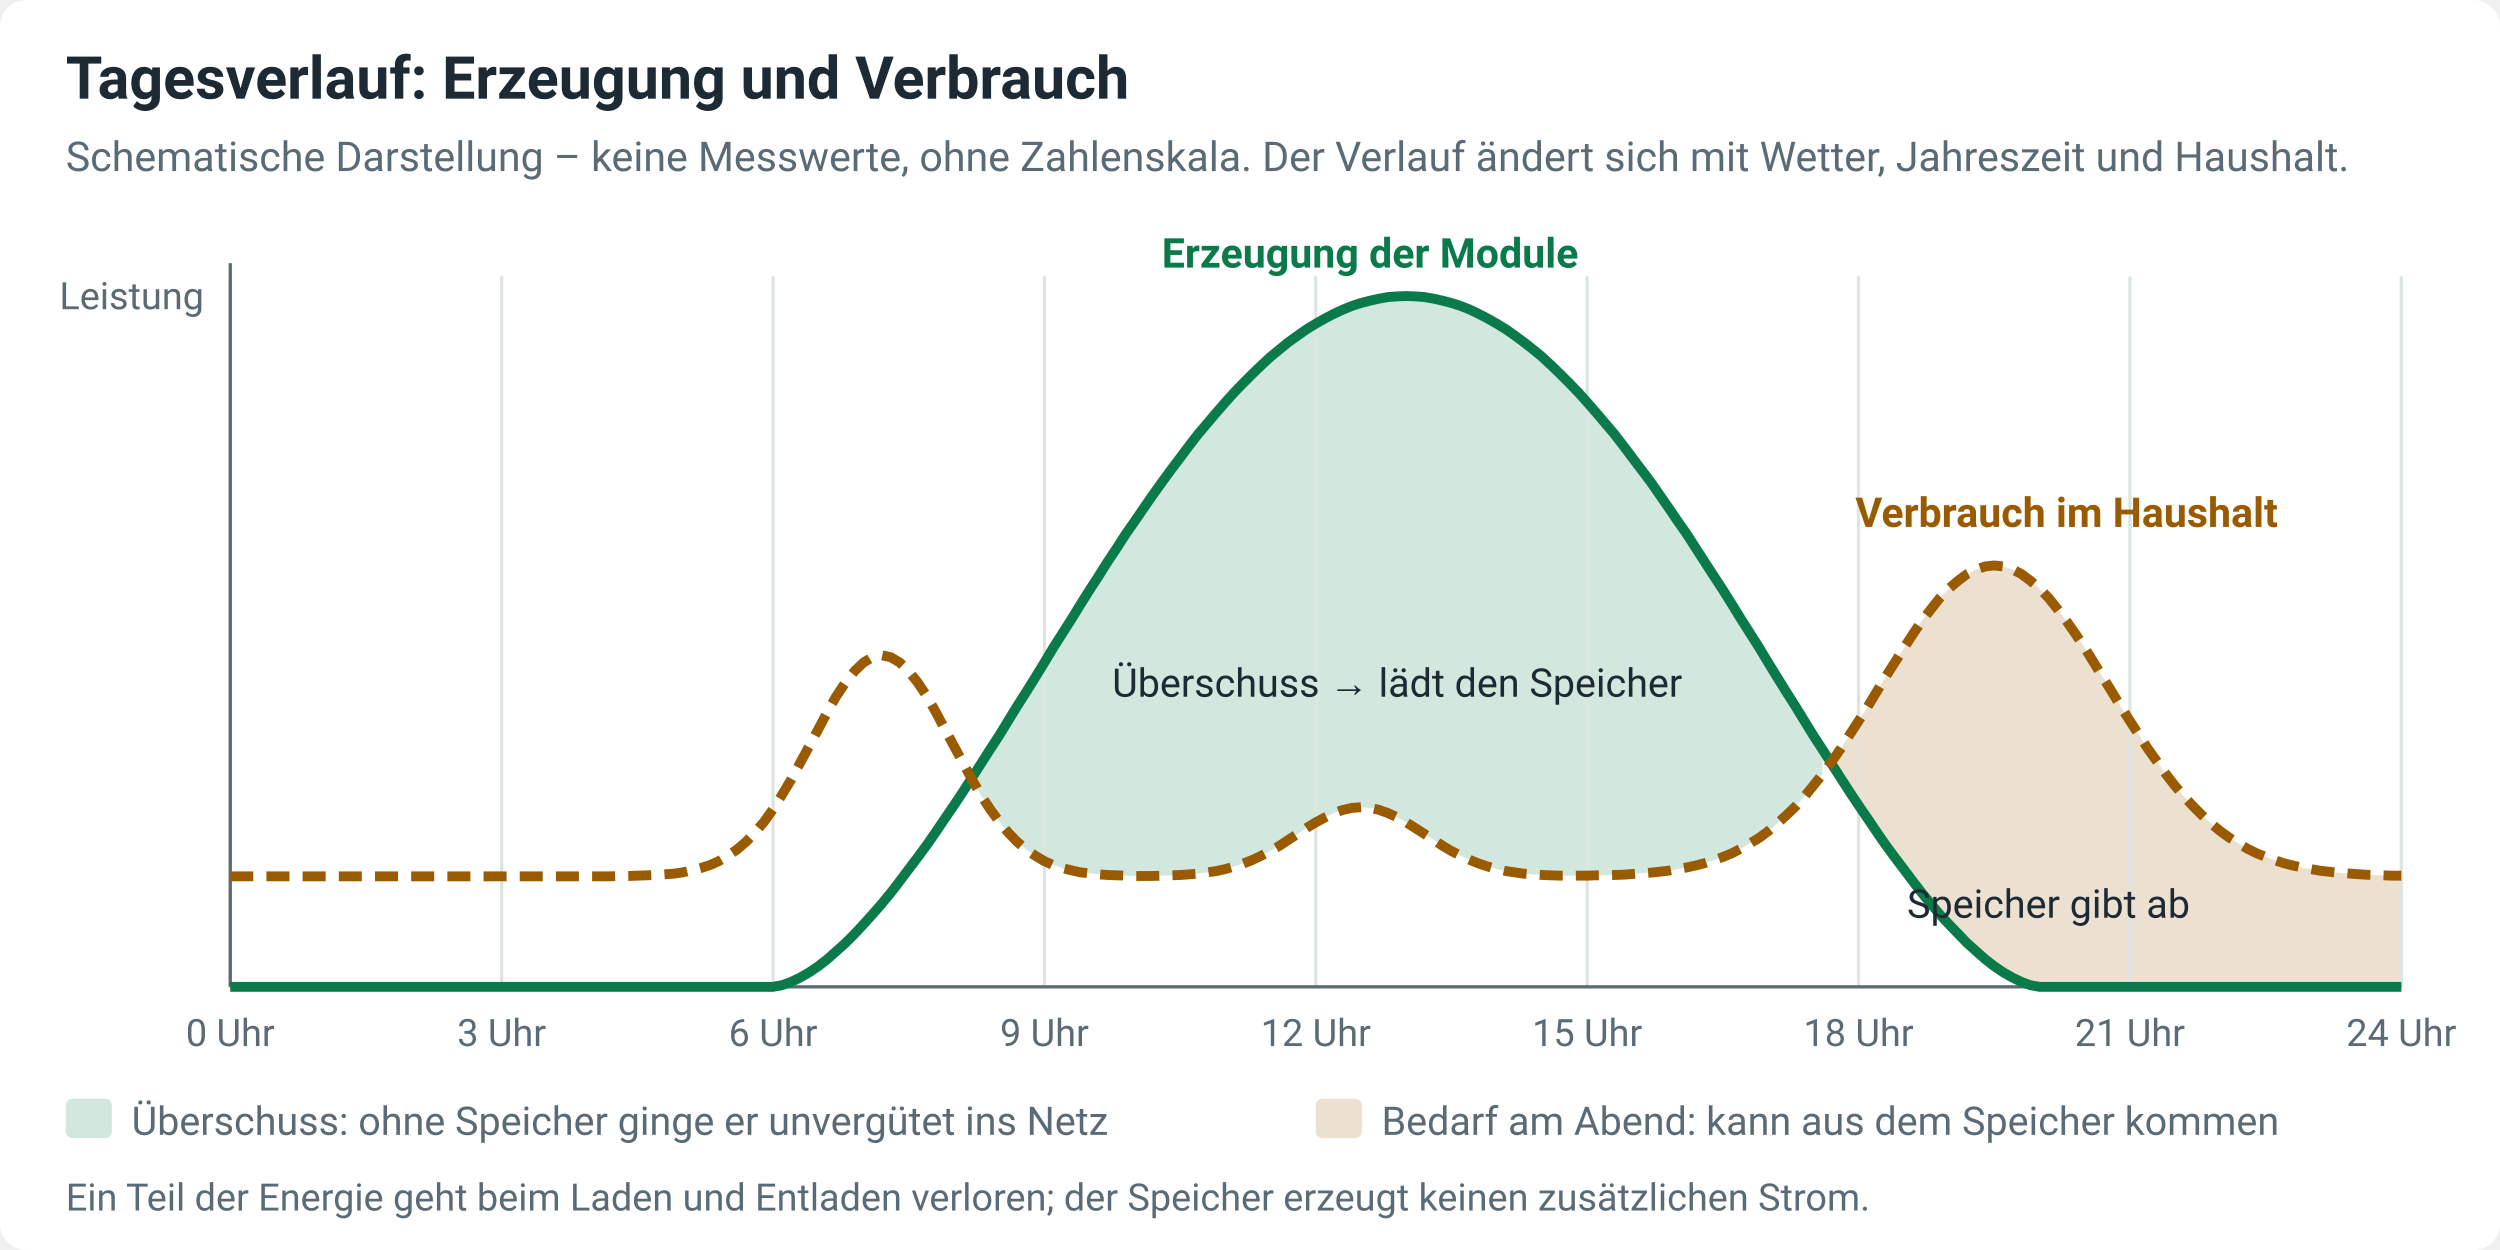
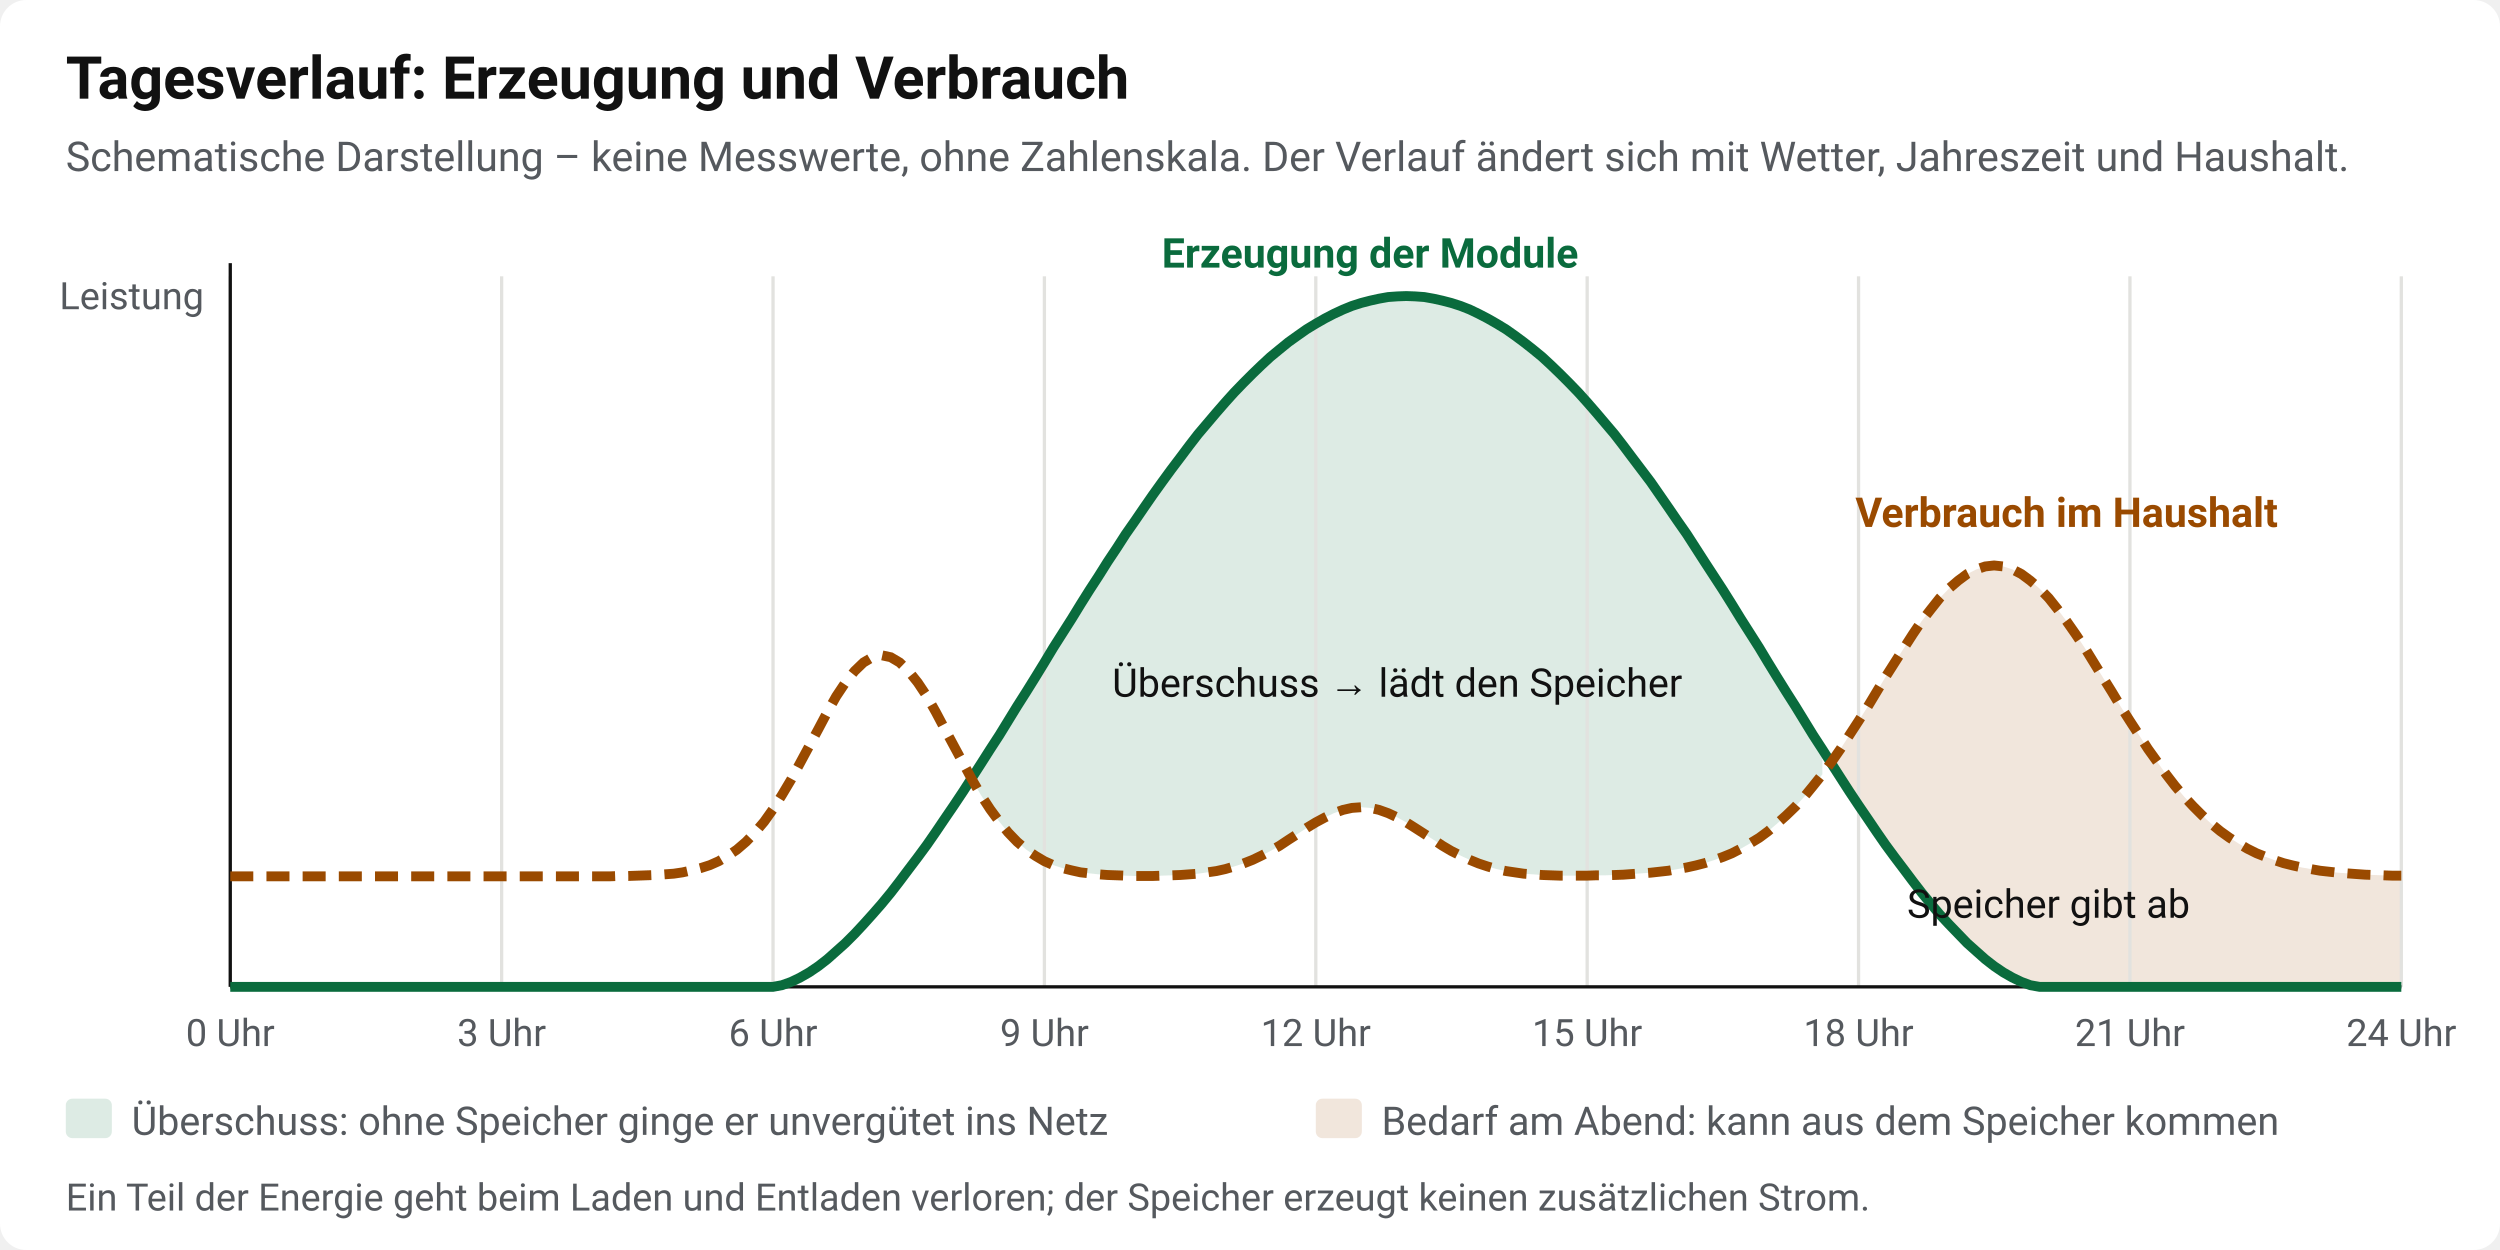
<svg xmlns="http://www.w3.org/2000/svg" viewBox="0 0 760 380" width="760" height="380" role="img" aria-labelledby="t d" lang="de">
  <style>
- .bg{fill:#ffffff}.t{fill:#1d2a33}.m{fill:#5b6b75}.g{stroke:#dde5e0}.ax{stroke:#5b6b75}
- .a{fill:#0b7a4b}.as{stroke:#0b7a4b}.b{fill:#9a5b00}.bs{stroke:#9a5b00}.c{fill:#2f5d8a}.cs{stroke:#2f5d8a}
- .box{fill:#f3f7f4;stroke:#9fb5a8}.boxa{fill:#e3f2ea;stroke:#0b7a4b}.boxb{fill:#fbefdc;stroke:#9a5b00}
- .ar{fill:#5b6b75}.ars{stroke:#5b6b75}.al{fill:#0b7a4b;fill-opacity:.18}.bl{fill:#9a5b00;fill-opacity:.18}
+ .bg{fill:#ffffff}.t{fill:#111111}.m{fill:#55595e}.g{stroke:#e2e2df}.ax{stroke:#111111}
+ .a{fill:#0a6b3d}.as{stroke:#0a6b3d}.b{fill:#9a4a00}.bs{stroke:#9a4a00}.c{fill:#1f4f8f}.cs{stroke:#1f4f8f}
+ .box{fill:#f4f4f2;stroke:#111111}.boxa{fill:#ffffff;stroke:#0a6b3d}.boxb{fill:#ffffff;stroke:#9a4a00}
+ .ar{fill:#111111}.ars{stroke:#111111}.al{fill:#0a6b3d;fill-opacity:.14}.bl{fill:#9a4a00;fill-opacity:.14}
text{font-family:system-ui,-apple-system,"Segoe UI",Roboto,Arial,sans-serif}
@media (prefers-color-scheme:dark){
- .bg{fill:#121816}.t{fill:#e3ebe6}.m{fill:#9fb0a8}.g{stroke:#2a3631}.ax{stroke:#9fb0a8}
- .a{fill:#4fd197}.as{stroke:#4fd197}.b{fill:#e8b04f}.bs{stroke:#e8b04f}.c{fill:#7fb2e5}.cs{stroke:#7fb2e5}
- .box{fill:#18211d;stroke:#3b4a43}.boxa{fill:#14302a;stroke:#4fd197}.boxb{fill:#33280f;stroke:#e8b04f}
- .ar{fill:#9fb0a8}.ars{stroke:#9fb0a8}.al{fill:#4fd197;fill-opacity:.2}.bl{fill:#e8b04f;fill-opacity:.2}}
+ .bg{fill:#0f0f0f}.t{fill:#ececea}.m{fill:#a8aaa6}.g{stroke:#2e2f2d}.ax{stroke:#ececea}
+ .a{fill:#4cd38a}.as{stroke:#4cd38a}.b{fill:#f0b45a}.bs{stroke:#f0b45a}.c{fill:#8db8f0}.cs{stroke:#8db8f0}
+ .box{fill:#1a1a19;stroke:#ececea}.boxa{fill:#0f0f0f;stroke:#4cd38a}.boxb{fill:#0f0f0f;stroke:#f0b45a}
+ .ar{fill:#ececea}.ars{stroke:#ececea}.al{fill:#4cd38a;fill-opacity:.18}.bl{fill:#f0b45a;fill-opacity:.18}}
</style>
  <rect class="bg" width="760" height="380" rx="8" />
  <text x="20" y="30" class="t" font-size="18" text-anchor="start" font-weight="bold">Tagesverlauf: Erzeugung und Verbrauch</text>
  <text x="20" y="52" class="m" font-size="12.5" text-anchor="start" font-weight="normal">Schematische Darstellung – keine Messwerte, ohne Zahlenskala. Der Verlauf ändert sich mit Wetter, Jahreszeit und Haushalt.</text>
  <polygon points="295.5,236.4 298.2,232.2 301.0,227.8 303.8,223.5 306.5,219.1 309.2,214.7 312.0,210.3 314.8,205.8 317.5,201.4 320.2,196.9 323.0,192.5 325.8,188.1 328.5,183.7 331.2,179.4 334.0,175.1 336.7,170.8 339.5,166.6 342.2,162.4 345.0,158.4 347.8,154.3 350.5,150.4 353.3,146.5 356.0,142.8 358.8,139.1 361.5,135.5 364.2,132.0 367.0,128.7 369.8,125.4 372.5,122.3 375.2,119.3 378.0,116.4 380.8,113.6 383.5,111.0 386.2,108.5 389.0,106.2 391.7,104.0 394.5,102.0 397.2,100.1 400.0,98.4 402.8,96.8 405.5,95.4 408.3,94.1 411.0,93.0 413.8,92.1 416.5,91.4 419.2,90.8 422.0,90.3 424.8,90.1 427.5,90.0 430.2,90.1 433.0,90.3 435.8,90.8 438.5,91.4 441.2,92.1 444.0,93.0 446.8,94.1 449.5,95.4 452.2,96.8 455.0,98.4 457.8,100.1 460.5,102.0 463.2,104.0 466.0,106.2 468.8,108.5 471.5,111.0 474.2,113.6 477.0,116.4 479.8,119.3 482.5,122.3 485.2,125.4 488.0,128.7 490.8,132.0 493.5,135.5 496.2,139.1 499.0,142.8 501.8,146.5 504.5,150.4 507.2,154.3 510.0,158.4 512.8,162.4 515.5,166.6 518.2,170.8 521.0,175.1 523.8,179.4 526.5,183.7 529.2,188.1 532.0,192.5 534.8,196.9 537.5,201.4 540.2,205.8 543.0,210.3 545.8,214.7 548.5,219.1 551.2,223.5 554.0,227.8 554.0,235.4 551.2,238.9 548.5,242.2 545.8,245.2 543.0,247.9 540.2,250.4 537.5,252.7 534.8,254.7 532.0,256.4 529.2,258.0 526.5,259.4 523.8,260.5 521.0,261.5 518.2,262.4 515.5,263.1 512.8,263.7 510.0,264.2 507.2,264.7 504.5,265.0 501.8,265.3 499.0,265.5 496.2,265.7 493.5,265.9 490.8,266.0 488.0,266.1 485.2,266.1 482.5,266.2 479.8,266.2 477.0,266.2 474.2,266.2 471.5,266.1 468.8,266.0 466.0,265.8 463.2,265.6 460.5,265.2 457.8,264.8 455.0,264.2 452.2,263.4 449.5,262.5 446.8,261.4 444.0,260.1 441.2,258.7 438.5,257.1 435.8,255.3 433.0,253.5 430.2,251.7 427.5,250.0 424.8,248.5 422.0,247.2 419.2,246.2 416.5,245.6 413.8,245.4 411.0,245.6 408.3,246.2 405.5,247.2 402.8,248.5 400.0,250.0 397.2,251.7 394.5,253.5 391.7,255.3 389.0,257.1 386.2,258.7 383.5,260.1 380.8,261.4 378.0,262.5 375.2,263.4 372.5,264.2 369.8,264.8 367.0,265.2 364.2,265.6 361.5,265.8 358.8,266.0 356.0,266.1 353.3,266.2 350.5,266.3 347.8,266.3 345.0,266.3 342.2,266.2 339.5,266.1 336.7,266.0 334.0,265.8 331.2,265.5 328.5,265.2 325.8,264.6 323.0,263.9 320.2,263.0 317.5,261.8 314.8,260.2 312.0,258.3 309.2,255.9 306.5,253.1 303.8,249.8 301.0,246.0 298.2,241.7 295.5,237.0" class="al" />
  <polygon points="556.8,231.6 559.5,227.7 562.2,223.5 565.0,219.2 567.8,214.8 570.5,210.3 573.2,205.8 576.0,201.4 578.8,197.0 581.5,192.8 584.2,188.8 587.0,185.2 589.7,181.8 592.5,178.9 595.3,176.5 598.0,174.5 600.8,173.1 603.5,172.2 606.2,171.9 609.0,172.2 611.8,173.1 614.5,174.5 617.2,176.5 620.0,178.9 622.8,181.8 625.5,185.2 628.2,188.8 631.0,192.8 633.8,197.0 636.5,201.4 639.2,205.8 642.0,210.3 644.7,214.8 647.5,219.2 650.3,223.5 653.0,227.7 655.8,231.6 658.5,235.4 661.2,238.9 664.0,242.2 666.8,245.2 669.5,247.9 672.2,250.4 675.0,252.7 677.8,254.7 680.5,256.4 683.2,258.0 686.0,259.4 688.8,260.5 691.5,261.5 694.2,262.4 697.0,263.1 699.7,263.7 702.5,264.2 705.3,264.7 708.0,265.0 710.8,265.3 713.5,265.5 716.2,265.7 719.0,265.9 721.8,266.0 724.5,266.1 727.2,266.2 730.0,266.2 730.0,300.0 727.2,300.0 724.5,300.0 721.8,300.0 719.0,300.0 716.2,300.0 713.5,300.0 710.8,300.0 708.0,300.0 705.3,300.0 702.5,300.0 699.7,300.0 697.0,300.0 694.2,300.0 691.5,300.0 688.8,300.0 686.0,300.0 683.2,300.0 680.5,300.0 677.8,300.0 675.0,300.0 672.2,300.0 669.5,300.0 666.8,300.0 664.0,300.0 661.2,300.0 658.5,300.0 655.8,300.0 653.0,300.0 650.3,300.0 647.5,300.0 644.7,300.0 642.0,300.0 639.2,300.0 636.5,300.0 633.8,300.0 631.0,300.0 628.2,300.0 625.5,300.0 622.8,300.0 620.0,300.0 617.2,299.5 614.5,298.5 611.8,297.2 609.0,295.6 606.2,293.7 603.5,291.6 600.8,289.2 598.0,286.7 595.3,283.9 592.5,281.0 589.7,278.0 587.0,274.8 584.2,271.4 581.5,267.9 578.8,264.3 576.0,260.6 573.2,256.8 570.5,252.9 567.8,248.9 565.0,244.8 562.2,240.6 559.5,236.4 556.8,232.2" class="bl" />
  <line x1="70.0" y1="84" x2="70.0" y2="300" class="g" stroke-width="1" />
  <text x="70.0" y="318" class="m" font-size="11.5" text-anchor="middle" font-weight="normal">0 Uhr</text>
  <line x1="152.5" y1="84" x2="152.5" y2="300" class="g" stroke-width="1" />
  <text x="152.5" y="318" class="m" font-size="11.5" text-anchor="middle" font-weight="normal">3 Uhr</text>
  <line x1="235.0" y1="84" x2="235.0" y2="300" class="g" stroke-width="1" />
  <text x="235.0" y="318" class="m" font-size="11.5" text-anchor="middle" font-weight="normal">6 Uhr</text>
  <line x1="317.5" y1="84" x2="317.5" y2="300" class="g" stroke-width="1" />
  <text x="317.5" y="318" class="m" font-size="11.5" text-anchor="middle" font-weight="normal">9 Uhr</text>
  <line x1="400.0" y1="84" x2="400.0" y2="300" class="g" stroke-width="1" />
  <text x="400.0" y="318" class="m" font-size="11.5" text-anchor="middle" font-weight="normal">12 Uhr</text>
  <line x1="482.5" y1="84" x2="482.5" y2="300" class="g" stroke-width="1" />
  <text x="482.5" y="318" class="m" font-size="11.5" text-anchor="middle" font-weight="normal">15 Uhr</text>
  <line x1="565.0" y1="84" x2="565.0" y2="300" class="g" stroke-width="1" />
  <text x="565.0" y="318" class="m" font-size="11.5" text-anchor="middle" font-weight="normal">18 Uhr</text>
  <line x1="647.5" y1="84" x2="647.5" y2="300" class="g" stroke-width="1" />
  <text x="647.5" y="318" class="m" font-size="11.5" text-anchor="middle" font-weight="normal">21 Uhr</text>
  <line x1="730.0" y1="84" x2="730.0" y2="300" class="g" stroke-width="1" />
  <text x="730.0" y="318" class="m" font-size="11.5" text-anchor="middle" font-weight="normal">24 Uhr</text>
  <line x1="70" y1="300" x2="730" y2="300" class="ax" stroke-width="1" />
  <line x1="70" y1="80" x2="70" y2="300" class="ax" stroke-width="1" />
  <text x="62" y="94" class="m" font-size="11.5" text-anchor="end" font-weight="normal">Leistung</text>
  <polyline points="70.0,300.0 72.8,300.0 75.5,300.0 78.2,300.0 81.0,300.0 83.8,300.0 86.5,300.0 89.2,300.0 92.0,300.0 94.8,300.0 97.5,300.0 100.2,300.0 103.0,300.0 105.8,300.0 108.5,300.0 111.2,300.0 114.0,300.0 116.8,300.0 119.5,300.0 122.2,300.0 125.0,300.0 127.8,300.0 130.5,300.0 133.2,300.0 136.0,300.0 138.8,300.0 141.5,300.0 144.2,300.0 147.0,300.0 149.8,300.0 152.5,300.0 155.2,300.0 158.0,300.0 160.8,300.0 163.5,300.0 166.2,300.0 169.0,300.0 171.8,300.0 174.5,300.0 177.2,300.0 180.0,300.0 182.8,300.0 185.5,300.0 188.2,300.0 191.0,300.0 193.8,300.0 196.5,300.0 199.2,300.0 202.0,300.0 204.8,300.0 207.5,300.0 210.2,300.0 213.0,300.0 215.8,300.0 218.5,300.0 221.2,300.0 224.0,300.0 226.8,300.0 229.5,300.0 232.3,300.0 235.0,300.0 237.7,299.5 240.5,298.5 243.2,297.2 246.0,295.6 248.8,293.7 251.5,291.6 254.2,289.2 257.0,286.7 259.8,283.9 262.5,281.0 265.2,278.0 268.0,274.8 270.8,271.4 273.5,267.9 276.2,264.3 279.0,260.6 281.8,256.8 284.5,252.9 287.2,248.9 290.0,244.8 292.8,240.6 295.5,236.4 298.2,232.2 301.0,227.8 303.8,223.5 306.5,219.1 309.2,214.7 312.0,210.3 314.8,205.8 317.5,201.4 320.2,196.9 323.0,192.5 325.8,188.1 328.5,183.7 331.2,179.4 334.0,175.1 336.7,170.8 339.5,166.6 342.2,162.4 345.0,158.4 347.8,154.3 350.5,150.4 353.3,146.5 356.0,142.8 358.8,139.1 361.5,135.5 364.2,132.0 367.0,128.7 369.8,125.4 372.5,122.3 375.2,119.3 378.0,116.4 380.8,113.6 383.5,111.0 386.2,108.5 389.0,106.2 391.7,104.0 394.5,102.0 397.2,100.1 400.0,98.4 402.8,96.8 405.5,95.4 408.3,94.1 411.0,93.0 413.8,92.1 416.5,91.4 419.2,90.8 422.0,90.3 424.8,90.1 427.5,90.0 430.2,90.1 433.0,90.3 435.8,90.8 438.5,91.4 441.2,92.1 444.0,93.0 446.8,94.1 449.5,95.4 452.2,96.8 455.0,98.4 457.8,100.1 460.5,102.0 463.2,104.0 466.0,106.2 468.8,108.5 471.5,111.0 474.2,113.6 477.0,116.4 479.8,119.3 482.5,122.3 485.2,125.4 488.0,128.7 490.8,132.0 493.5,135.5 496.2,139.1 499.0,142.8 501.8,146.5 504.5,150.4 507.2,154.3 510.0,158.4 512.8,162.4 515.5,166.6 518.2,170.8 521.0,175.1 523.8,179.4 526.5,183.7 529.2,188.1 532.0,192.5 534.8,196.9 537.5,201.4 540.2,205.8 543.0,210.3 545.8,214.7 548.5,219.1 551.2,223.5 554.0,227.8 556.8,232.2 559.5,236.4 562.2,240.6 565.0,244.8 567.8,248.9 570.5,252.9 573.2,256.8 576.0,260.6 578.8,264.3 581.5,267.9 584.2,271.4 587.0,274.8 589.7,278.0 592.5,281.0 595.3,283.9 598.0,286.7 600.8,289.2 603.5,291.6 606.2,293.7 609.0,295.6 611.8,297.2 614.5,298.5 617.2,299.5 620.0,300.0 622.8,300.0 625.5,300.0 628.2,300.0 631.0,300.0 633.8,300.0 636.5,300.0 639.2,300.0 642.0,300.0 644.7,300.0 647.5,300.0 650.3,300.0 653.0,300.0 655.8,300.0 658.5,300.0 661.2,300.0 664.0,300.0 666.8,300.0 669.5,300.0 672.2,300.0 675.0,300.0 677.8,300.0 680.5,300.0 683.2,300.0 686.0,300.0 688.8,300.0 691.5,300.0 694.2,300.0 697.0,300.0 699.7,300.0 702.5,300.0 705.3,300.0 708.0,300.0 710.8,300.0 713.5,300.0 716.2,300.0 719.0,300.0 721.8,300.0 724.5,300.0 727.2,300.0 730.0,300.0" fill="none" class="as" stroke-width="3" />
  <polyline points="70.0,266.4 72.8,266.4 75.5,266.4 78.2,266.4 81.0,266.4 83.8,266.4 86.5,266.4 89.2,266.4 92.0,266.4 94.8,266.4 97.5,266.4 100.2,266.4 103.0,266.4 105.8,266.4 108.5,266.4 111.2,266.4 114.0,266.4 116.8,266.4 119.5,266.4 122.2,266.4 125.0,266.4 127.8,266.4 130.5,266.4 133.2,266.4 136.0,266.4 138.8,266.4 141.5,266.4 144.2,266.4 147.0,266.4 149.8,266.4 152.5,266.4 155.2,266.4 158.0,266.4 160.8,266.4 163.5,266.4 166.2,266.4 169.0,266.4 171.8,266.4 174.5,266.4 177.2,266.4 180.0,266.4 182.8,266.4 185.5,266.4 188.2,266.3 191.0,266.3 193.8,266.2 196.5,266.1 199.2,266.0 202.0,265.8 204.8,265.6 207.5,265.2 210.2,264.6 213.0,263.9 215.8,263.0 218.5,261.8 221.2,260.2 224.0,258.3 226.8,255.9 229.5,253.1 232.3,249.8 235.0,246.0 237.7,241.7 240.5,237.0 243.2,232.0 246.0,226.8 248.8,221.6 251.5,216.5 254.2,211.7 257.0,207.5 259.8,204.0 262.5,201.4 265.2,199.8 268.0,199.2 270.8,199.8 273.5,201.4 276.2,204.0 279.0,207.5 281.8,211.7 284.5,216.5 287.2,221.6 290.0,226.8 292.8,232.0 295.5,237.0 298.2,241.7 301.0,246.0 303.8,249.8 306.5,253.1 309.2,255.9 312.0,258.3 314.8,260.2 317.5,261.8 320.2,263.0 323.0,263.9 325.8,264.6 328.5,265.2 331.2,265.5 334.0,265.8 336.7,266.0 339.5,266.1 342.2,266.2 345.0,266.3 347.8,266.3 350.5,266.3 353.3,266.2 356.0,266.1 358.8,266.0 361.5,265.8 364.2,265.6 367.0,265.2 369.8,264.8 372.5,264.2 375.2,263.4 378.0,262.5 380.8,261.4 383.5,260.1 386.2,258.7 389.0,257.1 391.7,255.3 394.5,253.5 397.2,251.7 400.0,250.0 402.8,248.5 405.5,247.2 408.3,246.2 411.0,245.6 413.8,245.4 416.5,245.6 419.2,246.2 422.0,247.2 424.8,248.5 427.5,250.0 430.2,251.7 433.0,253.5 435.8,255.3 438.5,257.1 441.2,258.7 444.0,260.1 446.8,261.4 449.5,262.5 452.2,263.4 455.0,264.2 457.8,264.8 460.5,265.2 463.2,265.6 466.0,265.8 468.8,266.0 471.5,266.1 474.2,266.2 477.0,266.2 479.8,266.2 482.5,266.2 485.2,266.1 488.0,266.1 490.8,266.0 493.5,265.9 496.2,265.7 499.0,265.5 501.8,265.3 504.5,265.0 507.2,264.7 510.0,264.2 512.8,263.7 515.5,263.1 518.2,262.4 521.0,261.5 523.8,260.5 526.5,259.4 529.2,258.0 532.0,256.4 534.8,254.7 537.5,252.7 540.2,250.4 543.0,247.9 545.8,245.2 548.5,242.2 551.2,238.9 554.0,235.4 556.8,231.6 559.5,227.7 562.2,223.5 565.0,219.2 567.8,214.8 570.5,210.3 573.2,205.8 576.0,201.4 578.8,197.0 581.5,192.8 584.2,188.8 587.0,185.2 589.7,181.8 592.5,178.9 595.3,176.5 598.0,174.5 600.8,173.1 603.5,172.2 606.2,171.9 609.0,172.2 611.8,173.1 614.5,174.5 617.2,176.5 620.0,178.9 622.8,181.8 625.5,185.2 628.2,188.8 631.0,192.8 633.8,197.0 636.5,201.4 639.2,205.8 642.0,210.3 644.7,214.8 647.5,219.2 650.3,223.5 653.0,227.7 655.8,231.6 658.5,235.4 661.2,238.9 664.0,242.2 666.8,245.2 669.5,247.9 672.2,250.4 675.0,252.7 677.8,254.7 680.5,256.4 683.2,258.0 686.0,259.4 688.8,260.5 691.5,261.5 694.2,262.4 697.0,263.1 699.7,263.7 702.5,264.2 705.3,264.7 708.0,265.0 710.8,265.3 713.5,265.5 716.2,265.7 719.0,265.9 721.8,266.0 724.5,266.1 727.2,266.2 730.0,266.2" fill="none" class="bs" stroke-width="3" stroke-dasharray="7 4" />
  <text x="416.5" y="81.351" class="a" font-size="12.5" text-anchor="middle" font-weight="bold">Erzeugung der Module</text>
  <text x="424.75" y="211.8" class="t" font-size="12" text-anchor="middle" font-weight="normal">Überschuss → lädt den Speicher</text>
  <text x="628.25" y="160.191" class="b" font-size="12.5" text-anchor="middle" font-weight="bold">Verbrauch im Haushalt</text>
  <text x="622.75" y="279.0" class="t" font-size="12" text-anchor="middle" font-weight="normal">Speicher gibt ab</text>
  <rect x="20" y="334" width="14" height="12" class="al" rx="2" />
  <text x="40" y="345" class="m" font-size="12" text-anchor="start" font-weight="normal">Überschuss: ohne Speicher ginge er unvergütet ins Netz</text>
  <rect x="400" y="334" width="14" height="12" class="bl" rx="2" />
  <text x="420" y="345" class="m" font-size="12" text-anchor="start" font-weight="normal">Bedarf am Abend: kann aus dem Speicher kommen</text>
  <text x="20" y="368" class="m" font-size="11.5" text-anchor="start" font-weight="normal">Ein Teil der Energie geht beim Laden und Entladen verloren; der Speicher erzeugt keinen zusätzlichen Strom.</text>
</svg>
